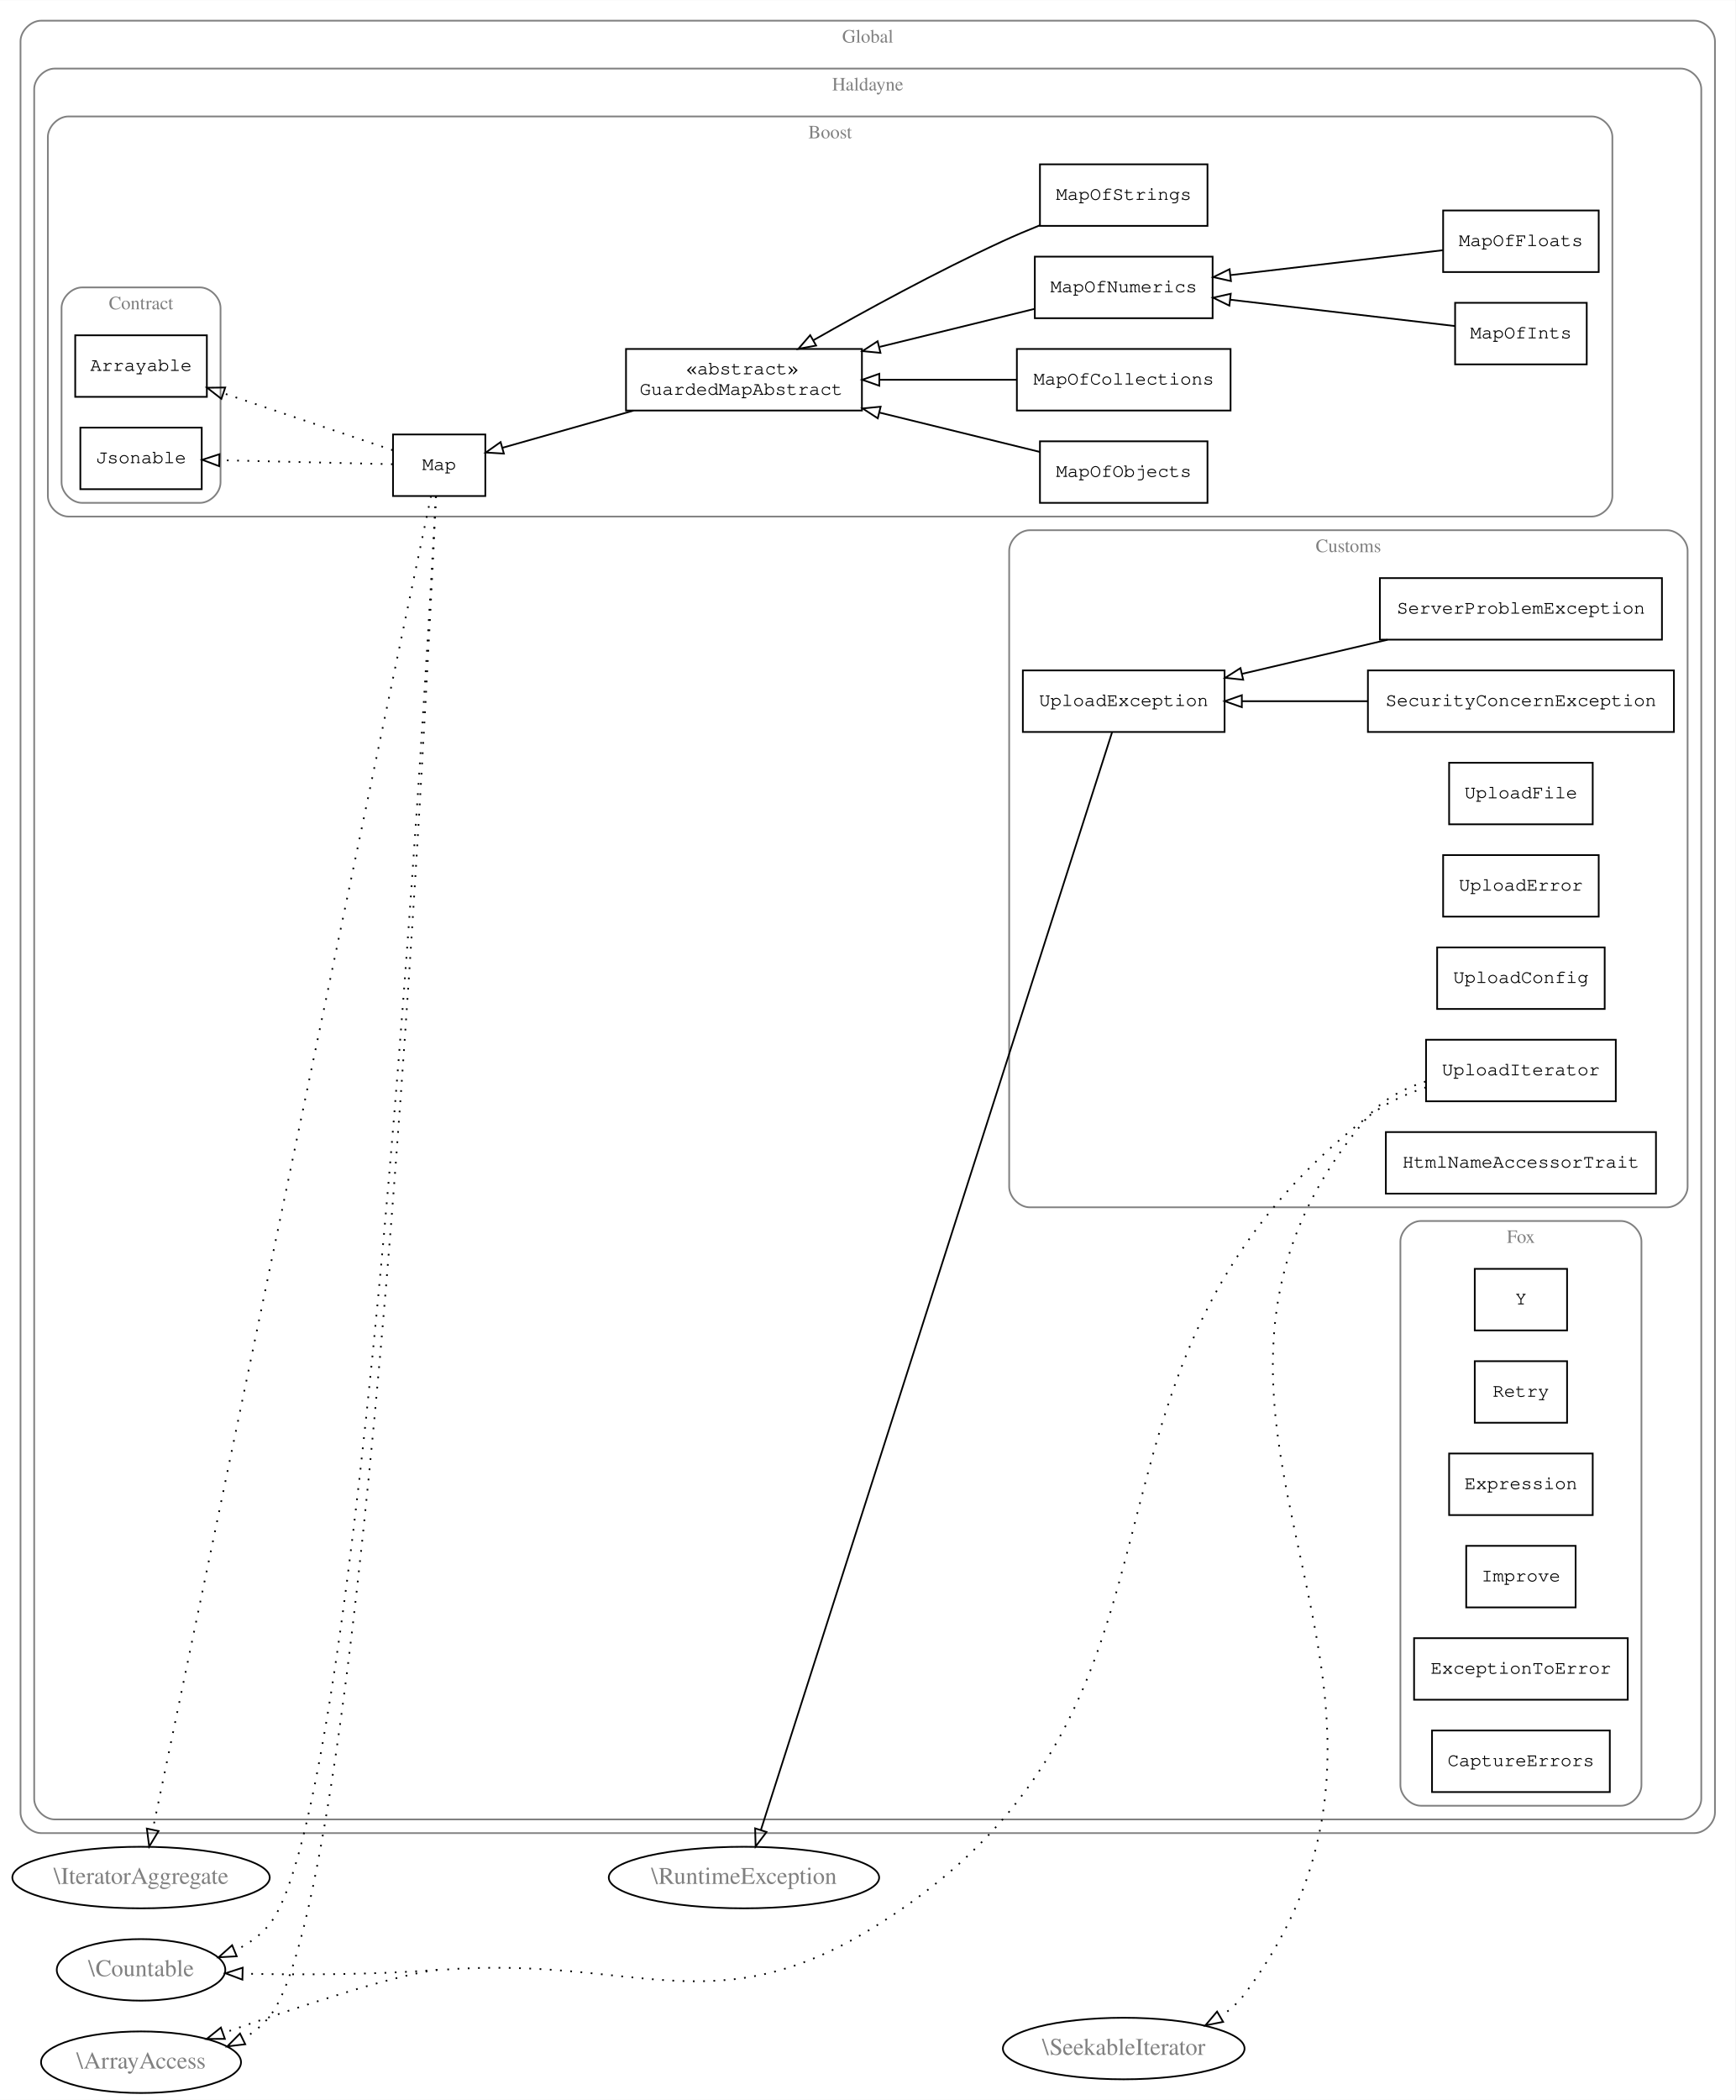
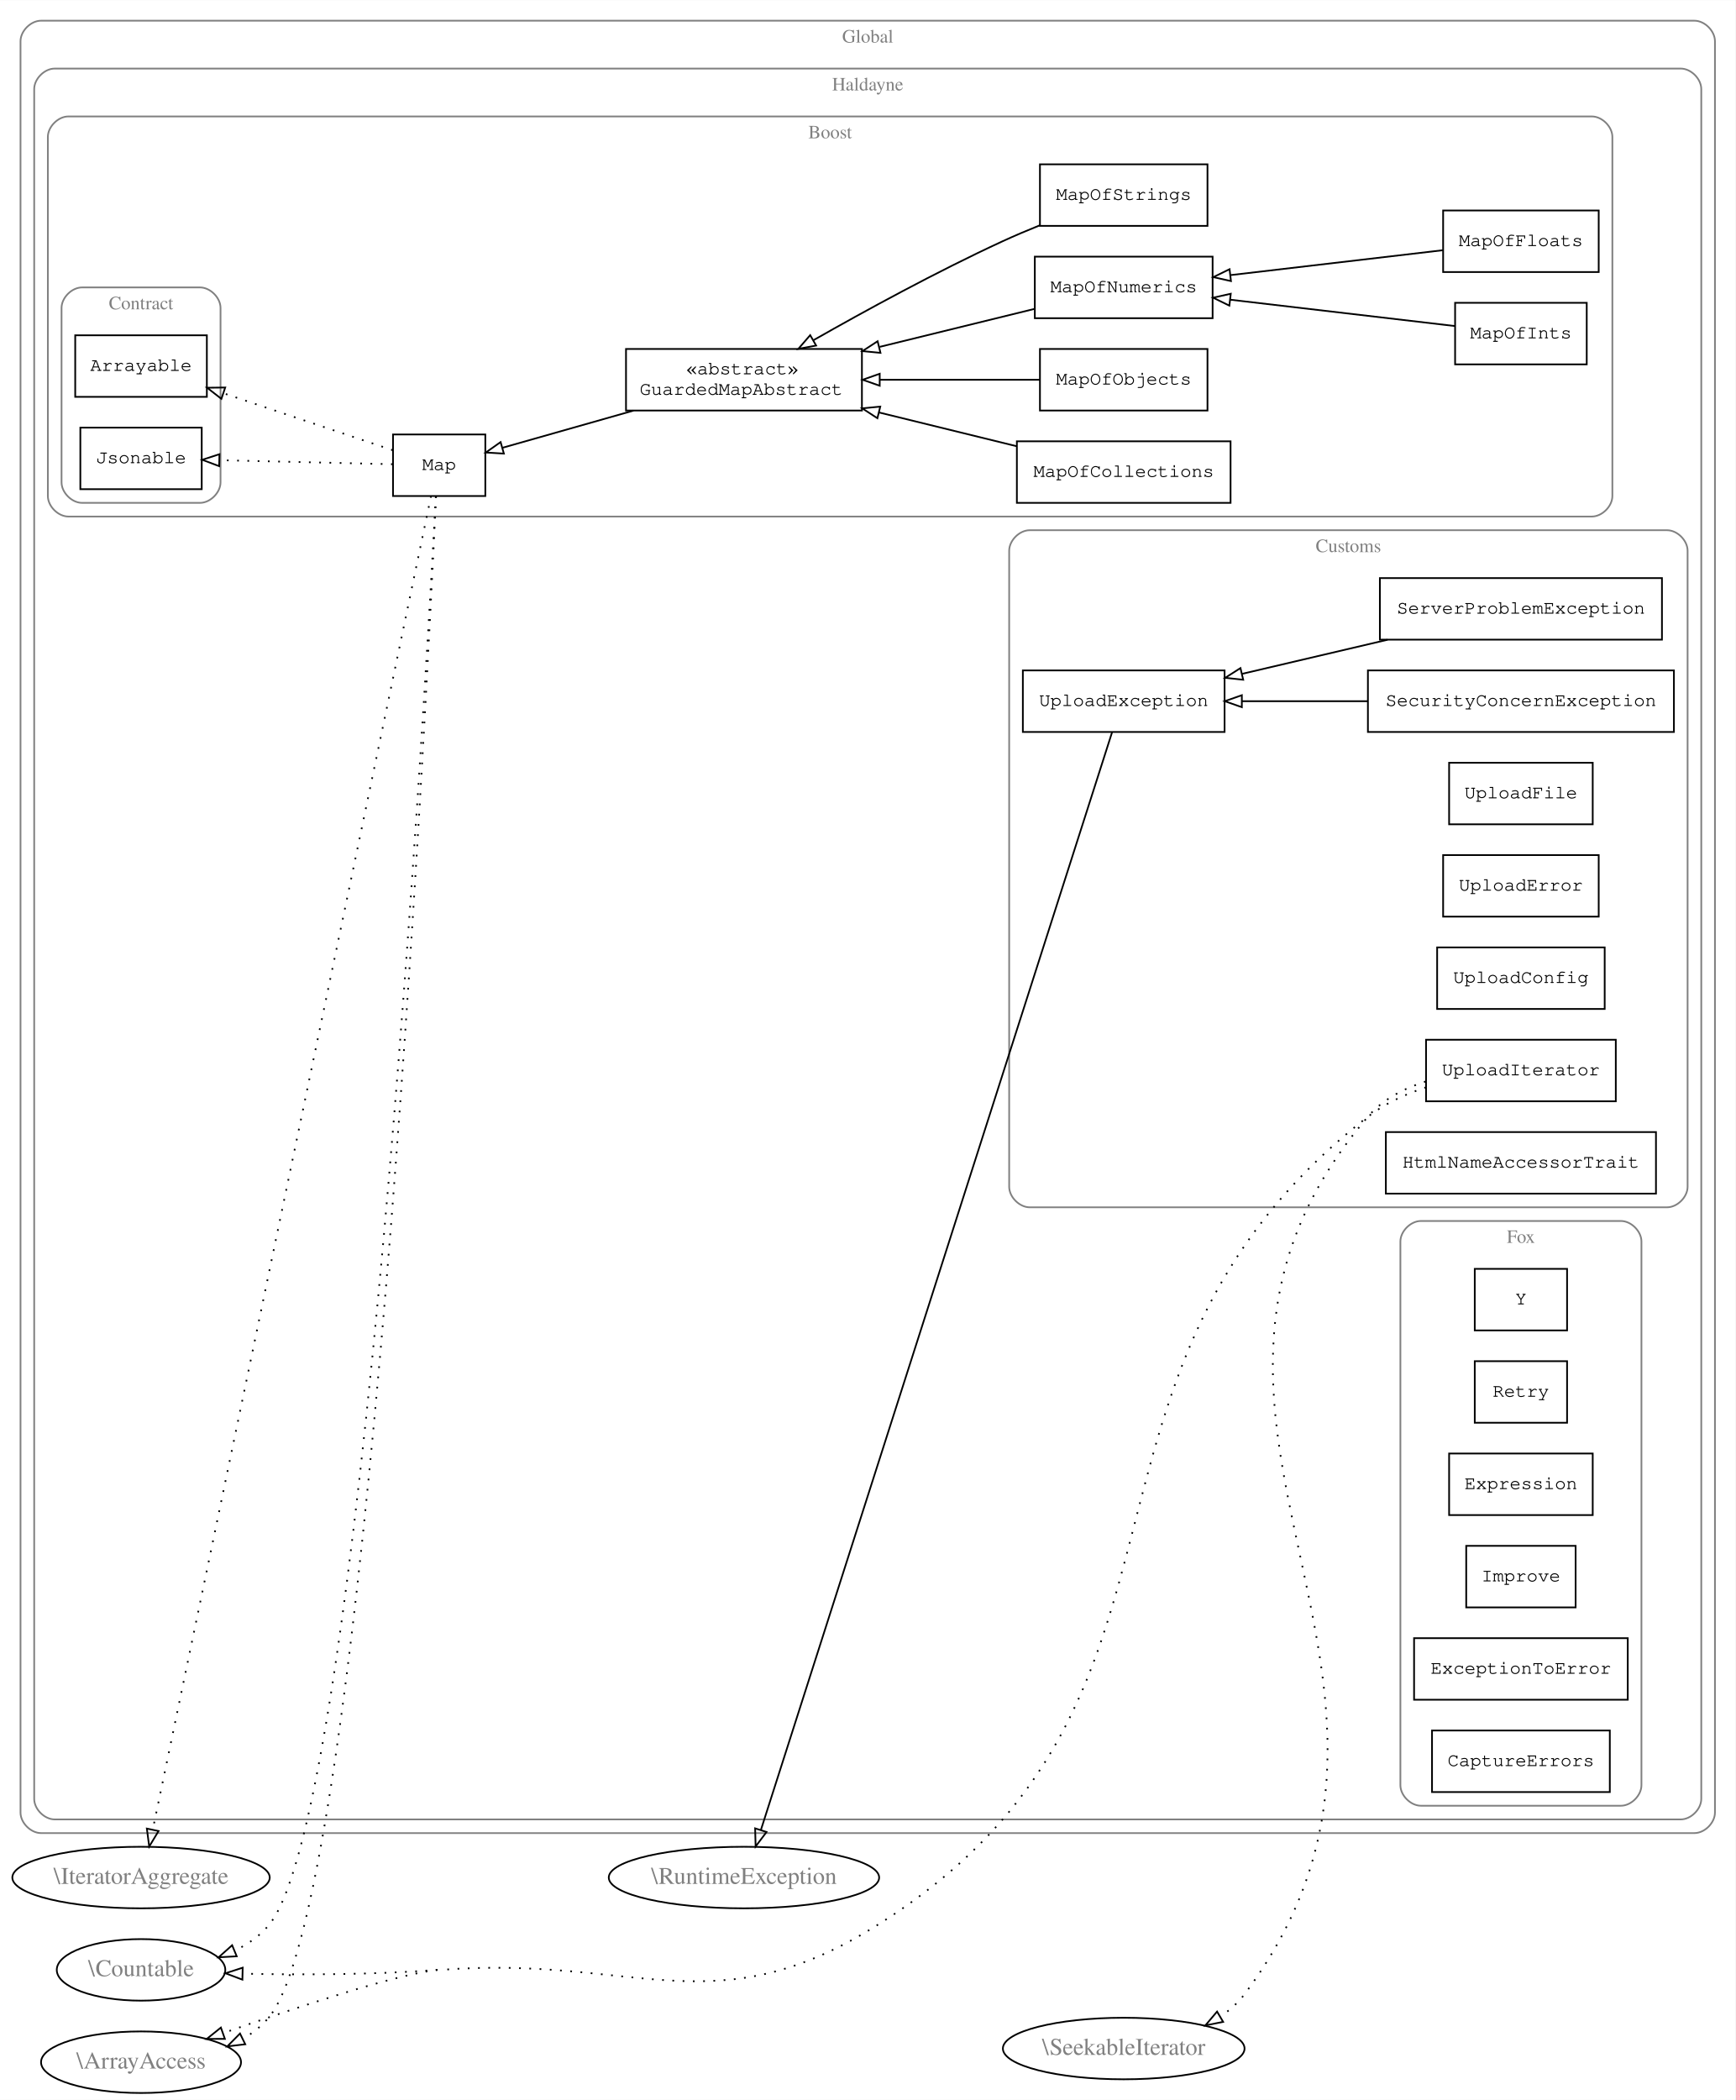
<svg xmlns="http://www.w3.org/2000/svg" width="1015pt" height="1228pt" viewBox="0.00 0.00 1015.17 1228.00">
  <g id="graph0" class="graph" transform="scale(1 1) rotate(0) translate(4 1224)">
    <polygon fill="white" stroke="none" points="-4,4 -4,-1224 1011.17,-1224 1011.17,4 -4,4" />
    <g id="clust1" class="cluster">
      <path fill="none" stroke="gray" d="M20,-152C20,-152 987.167,-152 987.167,-152 993.167,-152 999.167,-158 999.167,-164 999.167,-164 999.167,-1200 999.167,-1200 999.167,-1206 993.167,-1212 987.167,-1212 987.167,-1212 20,-1212 20,-1212 14,-1212 8,-1206 8,-1200 8,-1200 8,-164 8,-164 8,-158 14,-152 20,-152" />
      <text text-anchor="middle" x="503.583" y="-1199.2" font-family="Times,serif" font-size="11.00" fill="gray">Global</text>
    </g>
    <g id="clust2" class="cluster">
      <path fill="none" stroke="gray" d="M28,-160C28,-160 979.167,-160 979.167,-160 985.167,-160 991.167,-166 991.167,-172 991.167,-172 991.167,-1172 991.167,-1172 991.167,-1178 985.167,-1184 979.167,-1184 979.167,-1184 28,-1184 28,-1184 22,-1184 16,-1178 16,-1172 16,-1172 16,-172 16,-172 16,-166 22,-160 28,-160" />
      <text text-anchor="middle" x="503.583" y="-1171.2" font-family="Times,serif" font-size="11.00" fill="gray">Haldayne</text>
    </g>
    <g id="clust3" class="cluster">
      <path fill="none" stroke="gray" d="M36,-922C36,-922 927.167,-922 927.167,-922 933.167,-922 939.167,-928 939.167,-934 939.167,-934 939.167,-1144 939.167,-1144 939.167,-1150 933.167,-1156 927.167,-1156 927.167,-1156 36,-1156 36,-1156 30,-1156 24,-1150 24,-1144 24,-1144 24,-934 24,-934 24,-928 30,-922 36,-922" />
      <text text-anchor="middle" x="481.583" y="-1143.2" font-family="Times,serif" font-size="11.00" fill="gray">Boost</text>
    </g>
    <g id="clust4" class="cluster">
      <path fill="none" stroke="gray" d="M44,-930C44,-930 113,-930 113,-930 119,-930 125,-936 125,-942 125,-942 125,-1044 125,-1044 125,-1050 119,-1056 113,-1056 113,-1056 44,-1056 44,-1056 38,-1056 32,-1050 32,-1044 32,-1044 32,-942 32,-942 32,-936 38,-930 44,-930" />
      <text text-anchor="middle" x="78.5" y="-1043.2" font-family="Times,serif" font-size="11.00" fill="gray">Contract</text>
    </g>
    <g id="clust5" class="cluster">
      <path fill="none" stroke="gray" d="M598.323,-518C598.323,-518 971.167,-518 971.167,-518 977.167,-518 983.167,-524 983.167,-530 983.167,-530 983.167,-902 983.167,-902 983.167,-908 977.167,-914 971.167,-914 971.167,-914 598.323,-914 598.323,-914 592.323,-914 586.323,-908 586.323,-902 586.323,-902 586.323,-530 586.323,-530 586.323,-524 592.323,-518 598.323,-518" />
      <text text-anchor="middle" x="784.745" y="-901.2" font-family="Times,serif" font-size="11.00" fill="gray">Customs</text>
    </g>
    <g id="clust6" class="cluster">
      <path fill="none" stroke="gray" d="M827.167,-168C827.167,-168 944.167,-168 944.167,-168 950.167,-168 956.167,-174 956.167,-180 956.167,-180 956.167,-498 956.167,-498 956.167,-504 950.167,-510 944.167,-510 944.167,-510 827.167,-510 827.167,-510 821.167,-510 815.167,-504 815.167,-498 815.167,-498 815.167,-180 815.167,-180 815.167,-174 821.167,-168 827.167,-168" />
      <text text-anchor="middle" x="885.667" y="-497.2" font-family="Times,serif" font-size="11.00" fill="gray">Fox</text>
    </g>
    <g id="node1" class="node">
      <polygon fill="none" stroke="black" points="117,-1028 40,-1028 40,-992 117,-992 117,-1028" />
      <text text-anchor="middle" x="78.5" y="-1007.2" font-family="Courier,monospace" font-size="11.00">Arrayable</text>
    </g>
    <g id="node2" class="node">
      <polygon fill="none" stroke="black" points="114,-974 43,-974 43,-938 114,-938 114,-974" />
      <text text-anchor="middle" x="78.5" y="-953.2" font-family="Courier,monospace" font-size="11.00">Jsonable</text>
    </g>
    <g id="node3" class="node">
      <polygon fill="none" stroke="black" points="702.323,-1128 604.323,-1128 604.323,-1092 702.323,-1092 702.323,-1128" />
      <text text-anchor="middle" x="653.323" y="-1107.2" font-family="Courier,monospace" font-size="11.00">MapOfStrings</text>
    </g>
-     <g id="node7" class="node">
+     <g id="node8" class="node">
      <polygon fill="none" stroke="black" points="500.186,-1020 362.186,-1020 362.186,-984 500.186,-984 500.186,-1020" />
      <text text-anchor="start" x="397.186" y="-1005.2" font-family="Courier,monospace" font-size="11.00">«abstract»</text>
      <text text-anchor="start" x="370.186" y="-993.2" font-family="Courier,monospace" font-size="11.00">GuardedMapAbstract</text>
    </g>
    <g id="edge1" class="edge">
      <path fill="none" stroke="black" d="M604.275,-1092.34C596.911,-1089.37 589.446,-1086.21 582.479,-1083 544.051,-1065.3 501.754,-1042.16 471.847,-1025.14" />
      <polygon fill="none" stroke="black" points="473.4,-1022 462.982,-1020.07 469.924,-1028.08 473.4,-1022" />
    </g>
    <g id="node4" class="node">
      <polygon fill="none" stroke="black" points="931.167,-1101 840.167,-1101 840.167,-1065 931.167,-1065 931.167,-1101" />
      <text text-anchor="middle" x="885.667" y="-1080.2" font-family="Courier,monospace" font-size="11.00">MapOfFloats</text>
    </g>
-     <g id="node6" class="node">
+     <g id="node7" class="node">
      <polygon fill="none" stroke="black" points="705.323,-1074 601.323,-1074 601.323,-1038 705.323,-1038 705.323,-1074" />
      <text text-anchor="middle" x="653.323" y="-1053.2" font-family="Courier,monospace" font-size="11.00">MapOfNumerics</text>
    </g>
    <g id="edge4" class="edge">
      <path fill="none" stroke="black" d="M839.981,-1077.76C804.672,-1073.62 755.002,-1067.8 715.921,-1063.22" />
      <polygon fill="none" stroke="black" points="716.055,-1059.71 705.715,-1062.02 715.24,-1066.66 716.055,-1059.71" />
    </g>
    <g id="node5" class="node">
      <polygon fill="none" stroke="black" points="924.167,-1047 847.167,-1047 847.167,-1011 924.167,-1011 924.167,-1047" />
      <text text-anchor="middle" x="885.667" y="-1026.2" font-family="Courier,monospace" font-size="11.00">MapOfInts</text>
    </g>
    <g id="edge5" class="edge">
      <path fill="none" stroke="black" d="M847.145,-1033.4C811.578,-1037.57 757.518,-1043.9 715.68,-1048.81" />
      <polygon fill="none" stroke="black" points="715.122,-1045.35 705.598,-1049.99 715.937,-1052.3 715.122,-1045.35" />
    </g>
-     <g id="edge10" class="edge">
+     <g id="node6" class="node">
+       <polygon fill="none" stroke="black" points="702.323,-1020 604.323,-1020 604.323,-984 702.323,-984 702.323,-1020" />
+       <text text-anchor="middle" x="653.323" y="-999.2" font-family="Courier,monospace" font-size="11.00">MapOfObjects</text>
+     </g>
+     <g id="edge6" class="edge">
+       <path fill="none" stroke="black" d="M604.285,-1002C576.888,-1002 541.878,-1002 510.596,-1002" />
+       <polygon fill="none" stroke="black" points="510.585,-998.5 500.585,-1002 510.585,-1005.5 510.585,-998.5" />
+     </g>
+     <g id="edge11" class="edge">
      <path fill="none" stroke="black" d="M601.266,-1043.48C574.335,-1036.87 540.713,-1028.62 510.56,-1021.23" />
      <polygon fill="none" stroke="black" points="511.028,-1017.74 500.482,-1018.75 509.36,-1024.53 511.028,-1017.74" />
    </g>
    <g id="node10" class="node">
      <polygon fill="none" stroke="black" points="279.893,-970 225.893,-970 225.893,-934 279.893,-934 279.893,-970" />
      <text text-anchor="middle" x="252.893" y="-949.2" font-family="Courier,monospace" font-size="11.00">Map</text>
    </g>
-     <g id="edge11" class="edge">
+     <g id="edge12" class="edge">
      <path fill="none" stroke="black" d="M366.54,-983.949C340.827,-976.656 312.093,-968.506 290.081,-962.263" />
      <polygon fill="none" stroke="black" points="290.743,-958.813 280.167,-959.452 288.833,-965.548 290.743,-958.813" />
    </g>
-     <g id="node8" class="node">
-       <polygon fill="none" stroke="black" points="715.823,-1020 590.823,-1020 590.823,-984 715.823,-984 715.823,-1020" />
-       <text text-anchor="middle" x="653.323" y="-999.2" font-family="Courier,monospace" font-size="11.00">MapOfCollections</text>
-     </g>
-     <g id="edge12" class="edge">
-       <path fill="none" stroke="black" d="M590.71,-1002C565.894,-1002 536.972,-1002 510.677,-1002" />
-       <polygon fill="none" stroke="black" points="510.36,-998.5 500.36,-1002 510.36,-1005.5 510.36,-998.5" />
-     </g>
    <g id="node9" class="node">
-       <polygon fill="none" stroke="black" points="702.323,-966 604.323,-966 604.323,-930 702.323,-930 702.323,-966" />
-       <text text-anchor="middle" x="653.323" y="-945.2" font-family="Courier,monospace" font-size="11.00">MapOfObjects</text>
+       <polygon fill="none" stroke="black" points="715.823,-966 590.823,-966 590.823,-930 715.823,-930 715.823,-966" />
+       <text text-anchor="middle" x="653.323" y="-945.2" font-family="Courier,monospace" font-size="11.00">MapOfCollections</text>
    </g>
    <g id="edge13" class="edge">
-       <path fill="none" stroke="black" d="M604.285,-959.784C576.888,-966.504 541.878,-975.092 510.596,-982.766" />
-       <polygon fill="none" stroke="black" points="509.463,-979.44 500.585,-985.222 511.131,-986.238 509.463,-979.44" />
+       <path fill="none" stroke="black" d="M590.71,-963.114C565.784,-969.228 536.716,-976.359 510.328,-982.832" />
+       <polygon fill="none" stroke="black" points="509.238,-979.495 500.36,-985.277 510.906,-986.294 509.238,-979.495" />
    </g>
    <g id="edge15" class="edge">
      <path fill="none" stroke="black" stroke-dasharray="1,5" d="M225.71,-960.809C199.504,-969.626 158.606,-983.386 126.721,-994.113" />
      <polygon fill="none" stroke="black" points="125.503,-990.83 117.141,-997.336 127.735,-997.465 125.503,-990.83" />
    </g>
    <g id="edge16" class="edge">
      <path fill="none" stroke="black" stroke-dasharray="1,5" d="M225.71,-952.608C198.852,-953.231 156.562,-954.212 124.358,-954.959" />
      <polygon fill="none" stroke="black" points="124.205,-951.462 114.289,-955.193 124.368,-958.46 124.205,-951.462" />
    </g>
    <g id="node26" class="node">
      <ellipse fill="none" stroke="black" cx="78.5" cy="-18" rx="58.49" ry="18" />
      <text text-anchor="middle" x="78.5" y="-14.3" font-family="Times,serif" font-size="14.00" fill="gray">\ArrayAccess</text>
    </g>
    <g id="edge17" class="edge">
      <path fill="none" stroke="black" stroke-dasharray="1,5" d="M251.078,-933.898C245.454,-812.36 210.954,-117.747 153.893,-45 149.62,-39.552 144.147,-35.203 138.112,-31.731" />
      <polygon fill="none" stroke="black" points="139.462,-28.495 128.941,-27.246 136.387,-34.784 139.462,-28.495" />
    </g>
    <g id="node28" class="node">
      <ellipse fill="none" stroke="black" cx="78.5" cy="-72" rx="49.291" ry="18" />
      <text text-anchor="middle" x="78.5" y="-68.3" font-family="Times,serif" font-size="14.00" fill="gray">\Countable</text>
    </g>
    <g id="edge14" class="edge">
      <path fill="none" stroke="black" stroke-dasharray="1,5" d="M250.945,-933.855C244.666,-816.46 207.655,-167.066 153.893,-99 148.507,-92.18 141.241,-87.082 133.353,-83.272" />
      <polygon fill="none" stroke="black" points="134.461,-79.943 123.882,-79.363 131.791,-86.413 134.461,-79.943" />
    </g>
    <g id="node29" class="node">
      <ellipse fill="none" stroke="black" cx="78.5" cy="-126" rx="75.287" ry="18" />
      <text text-anchor="middle" x="78.5" y="-122.3" font-family="Times,serif" font-size="14.00" fill="gray">\IteratorAggregate</text>
    </g>
    <g id="edge18" class="edge">
      <path fill="none" stroke="black" stroke-dasharray="1,5" d="M248.132,-933.98C225.982,-827.847 112.575,-284.476 85.371,-154.131" />
      <polygon fill="none" stroke="black" points="88.755,-153.21 83.285,-144.136 81.902,-154.641 88.755,-153.21" />
    </g>
    <g id="node11" class="node">
      <polygon fill="none" stroke="black" points="712.323,-832 594.323,-832 594.323,-796 712.323,-796 712.323,-832" />
      <text text-anchor="middle" x="653.323" y="-811.2" font-family="Courier,monospace" font-size="11.00">UploadException</text>
    </g>
    <g id="node25" class="node">
      <ellipse fill="none" stroke="black" cx="431.186" cy="-126" rx="79.087" ry="18" />
      <text text-anchor="middle" x="431.186" y="-122.3" font-family="Times,serif" font-size="14.00" fill="gray">\RuntimeException</text>
    </g>
    <g id="edge2" class="edge">
      <path fill="none" stroke="black" d="M646.548,-795.951C616.485,-701.994 477.867,-268.768 441.138,-153.977" />
      <polygon fill="none" stroke="black" points="444.384,-152.635 438.002,-144.177 437.716,-154.768 444.384,-152.635" />
    </g>
    <g id="node12" class="node">
      <polygon fill="none" stroke="black" points="968.167,-886 803.167,-886 803.167,-850 968.167,-850 968.167,-886" />
      <text text-anchor="middle" x="885.667" y="-865.2" font-family="Courier,monospace" font-size="11.00">ServerProblemException</text>
    </g>
    <g id="edge3" class="edge">
      <path fill="none" stroke="black" d="M807.645,-849.944C780.16,-843.5 749.407,-836.291 722.7,-830.03" />
      <polygon fill="none" stroke="black" points="723.212,-826.555 712.677,-827.68 721.614,-833.37 723.212,-826.555" />
    </g>
    <g id="node13" class="node">
      <polygon fill="none" stroke="black" points="975.167,-832 796.167,-832 796.167,-796 975.167,-796 975.167,-832" />
      <text text-anchor="middle" x="885.667" y="-811.2" font-family="Courier,monospace" font-size="11.00">SecurityConcernException</text>
    </g>
-     <g id="edge6" class="edge">
+     <g id="edge7" class="edge">
      <path fill="none" stroke="black" d="M795.939,-814C771.541,-814 745.469,-814 722.432,-814" />
      <polygon fill="none" stroke="black" points="722.419,-810.5 712.419,-814 722.419,-817.5 722.419,-810.5" />
    </g>
    <g id="node14" class="node">
      <polygon fill="none" stroke="black" points="927.667,-778 843.667,-778 843.667,-742 927.667,-742 927.667,-778" />
      <text text-anchor="middle" x="885.667" y="-757.2" font-family="Courier,monospace" font-size="11.00">UploadFile</text>
    </g>
    <g id="node15" class="node">
      <polygon fill="none" stroke="black" points="931.167,-724 840.167,-724 840.167,-688 931.167,-688 931.167,-724" />
      <text text-anchor="middle" x="885.667" y="-703.2" font-family="Courier,monospace" font-size="11.00">UploadError</text>
    </g>
    <g id="node16" class="node">
      <polygon fill="none" stroke="black" points="934.667,-670 836.667,-670 836.667,-634 934.667,-634 934.667,-670" />
      <text text-anchor="middle" x="885.667" y="-649.2" font-family="Courier,monospace" font-size="11.00">UploadConfig</text>
    </g>
    <g id="node17" class="node">
      <polygon fill="none" stroke="black" points="941.167,-616 830.167,-616 830.167,-580 941.167,-580 941.167,-616" />
      <text text-anchor="middle" x="885.667" y="-595.2" font-family="Courier,monospace" font-size="11.00">UploadIterator</text>
    </g>
-     <g id="edge7" class="edge">
+     <g id="edge8" class="edge">
      <path fill="none" stroke="black" stroke-dasharray="1,5" d="M830.149,-588.153C818.133,-584.208 806.055,-578.695 796.167,-571 602.649,-420.403 717.493,-230.43 510.479,-99 413.674,-37.539 368.223,-80.798 253.893,-72" />
      <path fill="none" stroke="black" stroke-dasharray="1,5" d="M251.893,-72C227.521,-69.367 168.632,-49.814 126.469,-34.987" />
      <polygon fill="none" stroke="black" points="127.54,-31.653 116.945,-31.619 125.205,-38.253 127.54,-31.653" />
    </g>
    <g id="node27" class="node">
      <ellipse fill="none" stroke="black" cx="653.323" cy="-26" rx="70.688" ry="18" />
      <text text-anchor="middle" x="653.323" y="-22.3" font-family="Times,serif" font-size="14.00" fill="gray">\SeekableIterator</text>
    </g>
-     <g id="edge8" class="edge">
+     <g id="edge9" class="edge">
      <path fill="none" stroke="black" stroke-dasharray="1,5" d="M829.909,-591.562C817.176,-587.539 804.828,-581.137 796.167,-571 646.606,-395.958 861.718,-242.628 724.167,-58 720.297,-52.806 715.382,-48.431 709.958,-44.751" />
      <polygon fill="none" stroke="black" points="711.483,-41.588 701.092,-39.523 707.928,-47.617 711.483,-41.588" />
    </g>
-     <g id="edge9" class="edge">
+     <g id="edge10" class="edge">
      <path fill="none" stroke="black" stroke-dasharray="1,5" d="M251.893,-72C214.032,-69.087 171.355,-69.061 137.936,-69.776" />
      <polygon fill="none" stroke="black" points="137.789,-66.279 127.877,-70.02 137.959,-73.277 137.789,-66.279" />
    </g>
    <g id="node18" class="node">
      <polygon fill="none" stroke="black" points="964.667,-562 806.667,-562 806.667,-526 964.667,-526 964.667,-562" />
      <text text-anchor="middle" x="885.667" y="-541.2" font-family="Courier,monospace" font-size="11.00">HtmlNameAccessorTrait</text>
    </g>
    <g id="node19" class="node">
      <polygon fill="none" stroke="black" points="912.667,-482 858.667,-482 858.667,-446 912.667,-446 912.667,-482" />
      <text text-anchor="middle" x="885.667" y="-461.2" font-family="Courier,monospace" font-size="11.00">Y</text>
    </g>
    <g id="node20" class="node">
      <polygon fill="none" stroke="black" points="912.667,-428 858.667,-428 858.667,-392 912.667,-392 912.667,-428" />
      <text text-anchor="middle" x="885.667" y="-407.2" font-family="Courier,monospace" font-size="11.00">Retry</text>
    </g>
    <g id="node21" class="node">
      <polygon fill="none" stroke="black" points="927.667,-374 843.667,-374 843.667,-338 927.667,-338 927.667,-374" />
      <text text-anchor="middle" x="885.667" y="-353.2" font-family="Courier,monospace" font-size="11.00">Expression</text>
    </g>
    <g id="node22" class="node">
      <polygon fill="none" stroke="black" points="917.667,-320 853.667,-320 853.667,-284 917.667,-284 917.667,-320" />
      <text text-anchor="middle" x="885.667" y="-299.2" font-family="Courier,monospace" font-size="11.00">Improve</text>
    </g>
    <g id="node23" class="node">
      <polygon fill="none" stroke="black" points="948.167,-266 823.167,-266 823.167,-230 948.167,-230 948.167,-266" />
      <text text-anchor="middle" x="885.667" y="-245.2" font-family="Courier,monospace" font-size="11.00">ExceptionToError</text>
    </g>
    <g id="node24" class="node">
      <polygon fill="none" stroke="black" points="937.667,-212 833.667,-212 833.667,-176 937.667,-176 937.667,-212" />
      <text text-anchor="middle" x="885.667" y="-191.2" font-family="Courier,monospace" font-size="11.00">CaptureErrors</text>
    </g>
  </g>
</svg>
